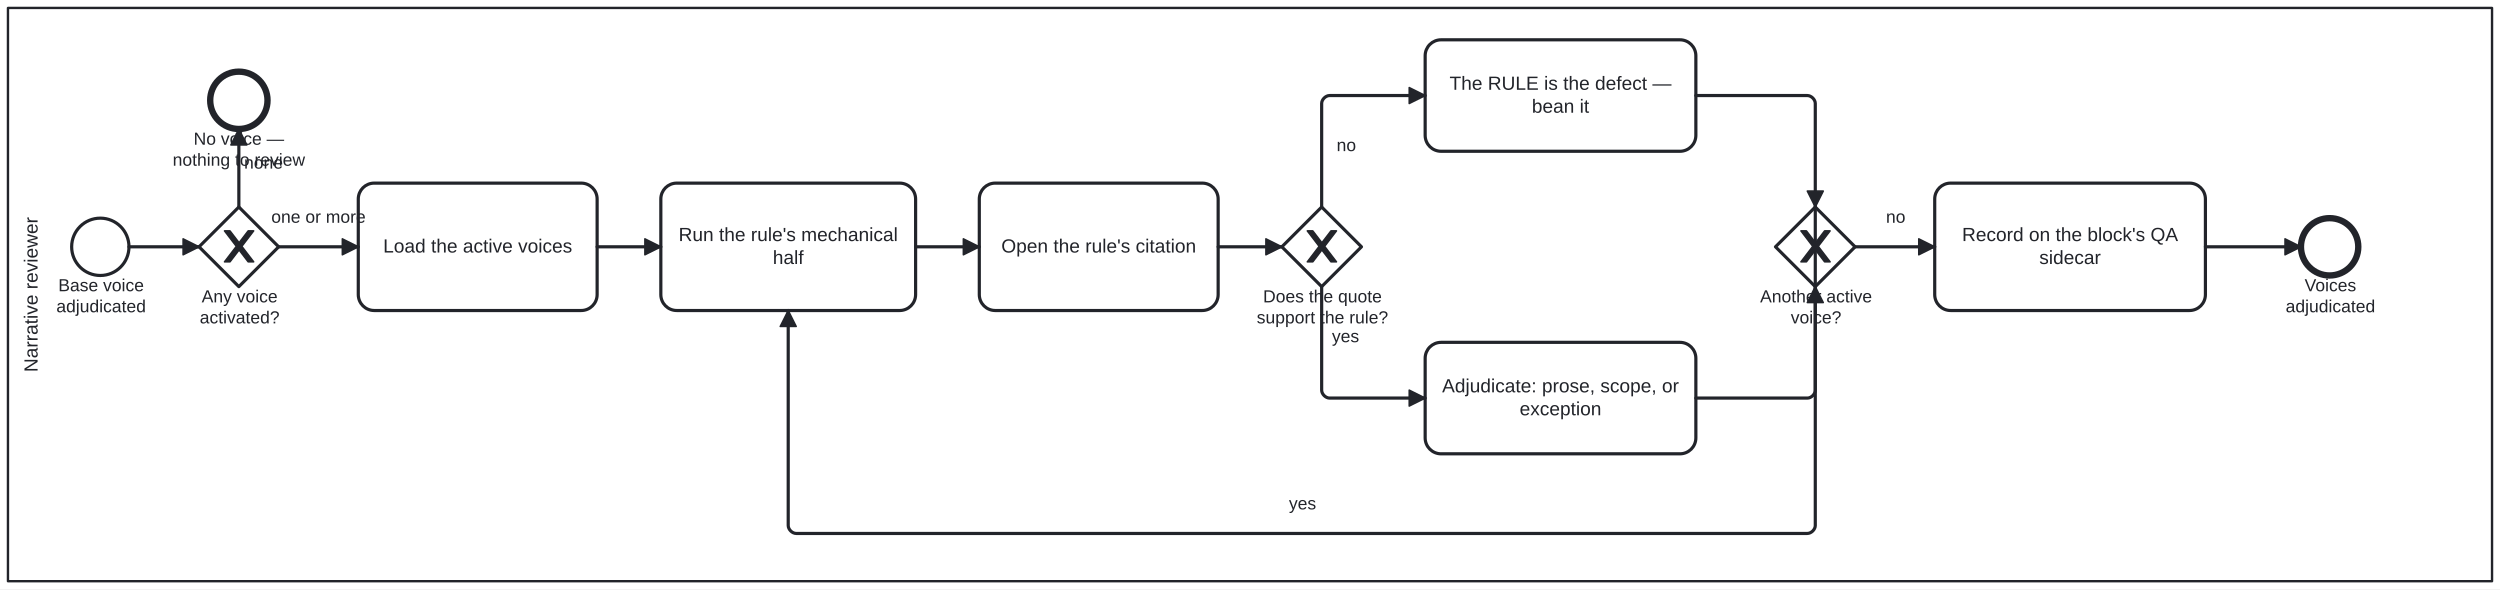
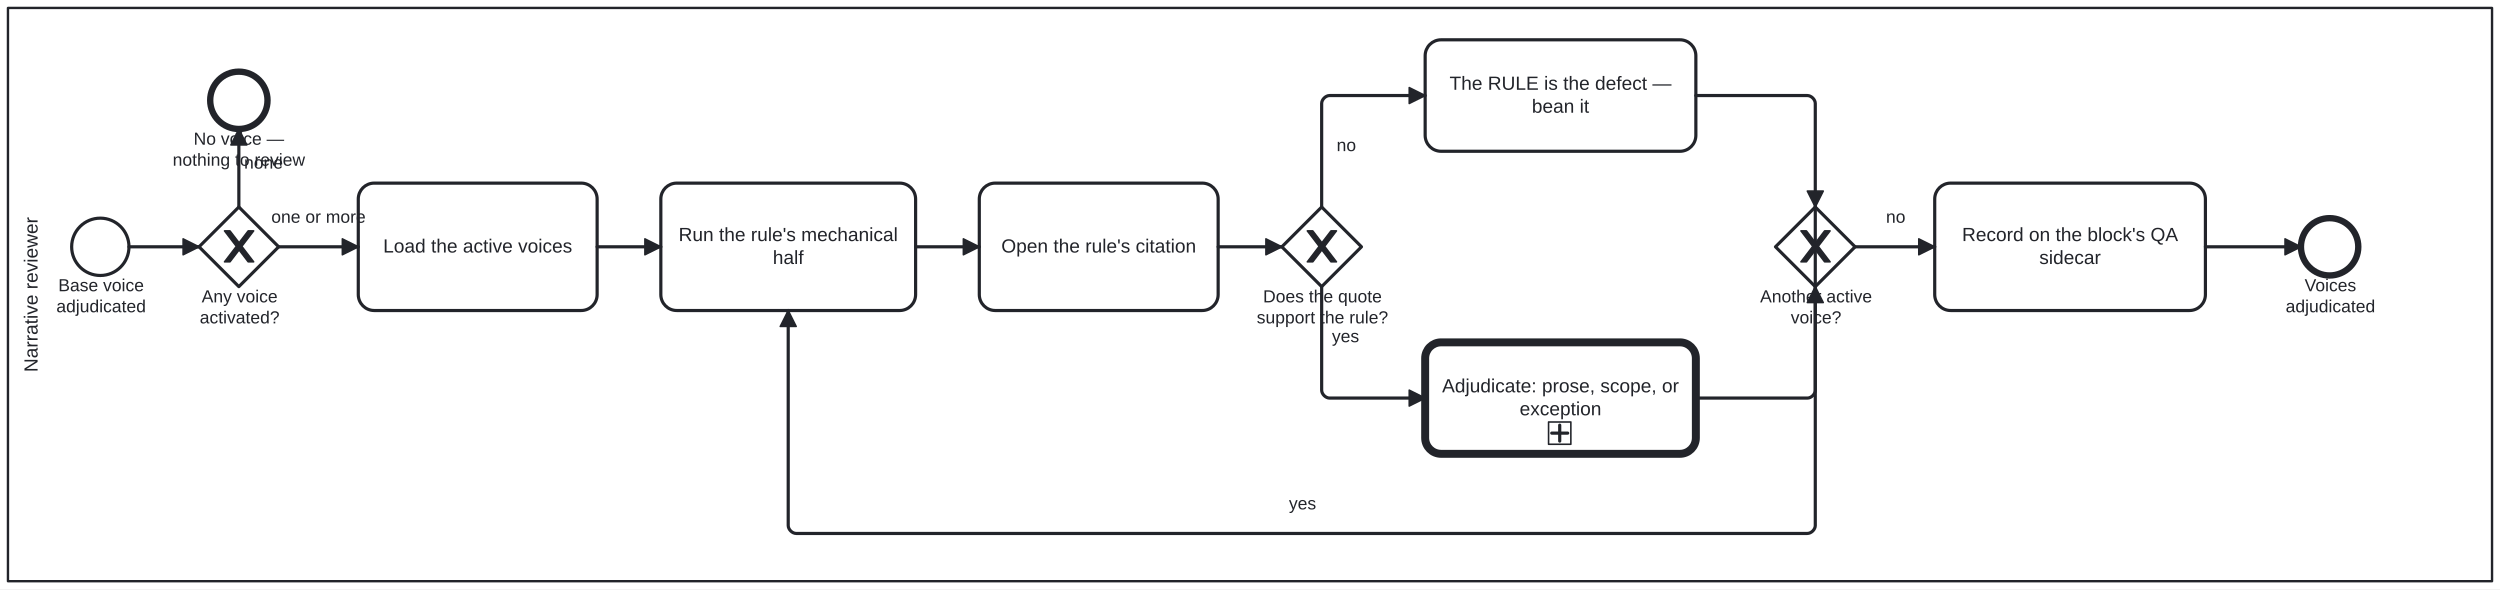
<svg xmlns="http://www.w3.org/2000/svg" width="100%" style="max-width:100%;height:auto" viewBox="155 75 1570 370" version="1.1">
  <rect x="155" y="75" width="1570" height="370" fill="#ffffff" />
  <g class="djs-group">
    <g class="djs-element djs-shape" data-element-id="Lane_NarrativeReviewer" style="display: block;" transform="matrix(1 0 0 1 160 80)">
      <g class="djs-visual">
        <rect x="0" y="0" width="1560" height="360" rx="0" ry="0" style="stroke-linecap: round; stroke-linejoin: round; stroke: rgb(34, 36, 42); stroke-width: 1.5px; fill: white; fill-opacity: 0.25;" />
        <text lineHeight="1.2" class="djs-label" style="font-family: Arial, sans-serif; font-size: 12px; font-weight: normal; fill: rgb(34, 36, 42);" transform="matrix(-1.83697e-16 -1 1 -1.83697e-16 0 360)">
          <tspan x="131.32" y="18.6">Narrative reviewer</tspan>
        </text>
      </g>
      <rect class="djs-hit djs-hit-all" x="0" y="0" width="1560" height="360" style="fill: none; stroke-opacity: 0; stroke: white; stroke-width: 15px;" />
    </g>
  </g>
  <g class="djs-group">
    <g class="djs-element djs-shape" data-element-id="Start_BaseVoiceDone" style="display: block;" transform="matrix(1 0 0 1 200 212)">
      <g class="djs-visual">
        <circle cx="18" cy="18" r="18" style="stroke-linecap: round; stroke-linejoin: round; stroke: rgb(34, 36, 42); stroke-width: 2px; fill: white; fill-opacity: 0.95;" />
      </g>
      <rect class="djs-hit djs-hit-all" x="0" y="0" width="36" height="36" style="fill: none; stroke-opacity: 0; stroke: white; stroke-width: 15px;" />
    </g>
  </g>
  <g class="djs-group">
    <g class="djs-element djs-shape" data-element-id="Start_BaseVoiceDone_label" style="display: block;" transform="matrix(1 0 0 1 190 248)">
      <g class="djs-visual">
        <text lineHeight="1.2" class="djs-label" style="font-family: Arial, sans-serif; font-size: 11px; font-weight: normal; fill: rgb(34, 36, 42);">
          <tspan x="1.596" y="9.9">Base voice</tspan>
          <tspan x="0.366" y="23.1">adjudicated</tspan>
        </text>
      </g>
      <rect class="djs-hit djs-hit-all" x="0" y="0" width="57" height="27" style="fill: none; stroke-opacity: 0; stroke: white; stroke-width: 15px;" />
    </g>
  </g>
  <g class="djs-group">
    <g class="djs-element djs-shape" data-element-id="GW_AnyActive" style="display: block;" transform="matrix(1 0 0 1 280 205)">
      <g class="djs-visual">
        <polygon points="25,0 50,25 25,50 0,25" style="stroke-linecap: round; stroke-linejoin: round; stroke: rgb(34, 36, 42); stroke-width: 2px; fill: white; fill-opacity: 0.95;" />
        <path d="m 16,15 7.429,9.714 -7.429,9.714 3.429,0 5.714,-7.464 5.714,7.464 3.429,0 -7.429,-9.714 7.429,-9.714 -3.429,0 -5.714,7.464 -5.714,-7.464 -3.429,0 z" style="fill: rgb(34, 36, 42); stroke-linecap: round; stroke-linejoin: round; stroke: rgb(34, 36, 42); stroke-width: 1px;" />
      </g>
      <rect class="djs-hit djs-hit-all" x="0" y="0" width="50" height="50" style="fill: none; stroke-opacity: 0; stroke: white; stroke-width: 15px;" />
    </g>
  </g>
  <g class="djs-group">
    <g class="djs-element djs-shape" data-element-id="GW_AnyActive_label" style="display: block;" transform="matrix(1 0 0 1 280 255)">
      <g class="djs-visual">
        <text lineHeight="1.2" class="djs-label" style="font-family: Arial, sans-serif; font-size: 11px; font-weight: normal; fill: rgb(34, 36, 42);">
          <tspan x="1.655" y="9.9">Any voice</tspan>
          <tspan x="0.428" y="23.1">activated?</tspan>
        </text>
      </g>
      <rect class="djs-hit djs-hit-all" x="0" y="0" width="51" height="27" style="fill: none; stroke-opacity: 0; stroke: white; stroke-width: 15px;" />
    </g>
  </g>
  <g class="djs-group">
    <g class="djs-element djs-shape" data-element-id="End_NoVoice" style="display: block;" transform="matrix(1 0 0 1 287 120)">
      <g class="djs-visual">
        <circle cx="18" cy="18" r="18" style="stroke-linecap: round; stroke-linejoin: round; stroke: rgb(34, 36, 42); stroke-width: 4px; fill: white; fill-opacity: 0.95;" />
      </g>
      <rect class="djs-hit djs-hit-all" x="0" y="0" width="36" height="36" style="fill: none; stroke-opacity: 0; stroke: white; stroke-width: 15px;" />
    </g>
  </g>
  <g class="djs-group">
    <g class="djs-element djs-shape" data-element-id="End_NoVoice_label" style="display: block;" transform="matrix(1 0 0 1 263 156)">
      <g class="djs-visual">
        <text lineHeight="1.2" class="djs-label" style="font-family: Arial, sans-serif; font-size: 11px; font-weight: normal; fill: rgb(34, 36, 42);">
          <tspan x="13.573" y="9.9">No voice —</tspan>
          <tspan x="0.42" y="23.1">nothing to review</tspan>
        </text>
      </g>
      <rect class="djs-hit djs-hit-all" x="0" y="0" width="84" height="27" style="fill: none; stroke-opacity: 0; stroke: white; stroke-width: 15px;" />
    </g>
  </g>
  <g class="djs-group">
    <g class="djs-element djs-shape" data-element-id="Task_LoadActive" style="display: block;" transform="matrix(1 0 0 1 380 190)">
      <g class="djs-visual">
        <rect x="0" y="0" width="150" height="80" rx="10" ry="10" style="stroke-linecap: round; stroke-linejoin: round; stroke: rgb(34, 36, 42); stroke-width: 2px; fill: white; fill-opacity: 0.95;" />
        <text lineHeight="1.2" class="djs-label" style="font-family: Arial, sans-serif; font-size: 12px; font-weight: normal; fill: rgb(34, 36, 42);">
          <tspan x="15.63" y="43.6">Load the active voices</tspan>
        </text>
      </g>
      <rect class="djs-hit djs-hit-all" x="0" y="0" width="150" height="80" style="fill: none; stroke-opacity: 0; stroke: white; stroke-width: 15px;" />
    </g>
  </g>
  <g class="djs-group">
    <g class="djs-element djs-shape" data-element-id="Task_MechanicalHalf" style="display: block;" transform="matrix(1 0 0 1 570 190)">
      <g class="djs-visual">
        <rect x="0" y="0" width="160" height="80" rx="10" ry="10" style="stroke-linecap: round; stroke-linejoin: round; stroke: rgb(34, 36, 42); stroke-width: 2px; fill: white; fill-opacity: 0.95;" />
        <text lineHeight="1.2" class="djs-label" style="font-family: Arial, sans-serif; font-size: 12px; font-weight: normal; fill: rgb(34, 36, 42);">
          <tspan x="11.152" y="36.4">Run the rule's mechanical </tspan>
          <tspan x="70.326" y="50.8">half</tspan>
        </text>
      </g>
      <rect class="djs-hit djs-hit-all" x="0" y="0" width="160" height="80" style="fill: none; stroke-opacity: 0; stroke: white; stroke-width: 15px;" />
    </g>
  </g>
  <g class="djs-group">
    <g class="djs-element djs-shape" data-element-id="Task_OpenCitation" style="display: block;" transform="matrix(1 0 0 1 770 190)">
      <g class="djs-visual">
        <rect x="0" y="0" width="150" height="80" rx="10" ry="10" style="stroke-linecap: round; stroke-linejoin: round; stroke: rgb(34, 36, 42); stroke-width: 2px; fill: white; fill-opacity: 0.95;" />
        <text lineHeight="1.2" class="djs-label" style="font-family: Arial, sans-serif; font-size: 12px; font-weight: normal; fill: rgb(34, 36, 42);">
          <tspan x="13.819" y="43.6">Open the rule's citation</tspan>
        </text>
      </g>
      <rect class="djs-hit djs-hit-all" x="0" y="0" width="150" height="80" style="fill: none; stroke-opacity: 0; stroke: white; stroke-width: 15px;" />
    </g>
  </g>
  <g class="djs-group">
    <g class="djs-element djs-shape" data-element-id="GW_QuoteSupports" style="display: block;" transform="matrix(1 0 0 1 960 205)">
      <g class="djs-visual">
        <polygon points="25,0 50,25 25,50 0,25" style="stroke-linecap: round; stroke-linejoin: round; stroke: rgb(34, 36, 42); stroke-width: 2px; fill: white; fill-opacity: 0.95;" />
        <path d="m 16,15 7.429,9.714 -7.429,9.714 3.429,0 5.714,-7.464 5.714,7.464 3.429,0 -7.429,-9.714 7.429,-9.714 -3.429,0 -5.714,7.464 -5.714,-7.464 -3.429,0 z" style="fill: rgb(34, 36, 42); stroke-linecap: round; stroke-linejoin: round; stroke: rgb(34, 36, 42); stroke-width: 1px;" />
      </g>
      <rect class="djs-hit djs-hit-all" x="0" y="0" width="50" height="50" style="fill: none; stroke-opacity: 0; stroke: white; stroke-width: 15px;" />
    </g>
  </g>
  <g class="djs-group">
    <g class="djs-element djs-shape" data-element-id="GW_QuoteSupports_label" style="display: block;" transform="matrix(1 0 0 1 944 255)">
      <g class="djs-visual">
        <text lineHeight="1.2" class="djs-label" style="font-family: Arial, sans-serif; font-size: 11px; font-weight: normal; fill: rgb(34, 36, 42);">
          <tspan x="4.195" y="9.9">Does the quote</tspan>
          <tspan x="0.223" y="23.1">support the rule?</tspan>
        </text>
      </g>
      <rect class="djs-hit djs-hit-all" x="0" y="0" width="83" height="27" style="fill: none; stroke-opacity: 0; stroke: white; stroke-width: 15px;" />
    </g>
  </g>
  <g class="djs-group">
    <g class="djs-element djs-shape" data-element-id="Task_RuleIsWrong" style="display: block;" transform="matrix(1 0 0 1 1050 100)">
      <g class="djs-visual">
        <rect x="0" y="0" width="170" height="70" rx="10" ry="10" style="stroke-linecap: round; stroke-linejoin: round; stroke: rgb(34, 36, 42); stroke-width: 2px; fill: white; fill-opacity: 0.95;" />
        <text lineHeight="1.2" class="djs-label" style="font-family: Arial, sans-serif; font-size: 12px; font-weight: normal; fill: rgb(34, 36, 42);">
          <tspan x="15.303" y="31.4">The RULE is the defect — </tspan>
          <tspan x="66.985" y="45.8">bean it</tspan>
        </text>
      </g>
      <rect class="djs-hit djs-hit-all" x="0" y="0" width="170" height="70" style="fill: none; stroke-opacity: 0; stroke: white; stroke-width: 15px;" />
    </g>
  </g>
  <g class="djs-group">
-     <g class="djs-element djs-shape" data-element-id="Task_Adjudicate" style="display: block;" transform="matrix(1 0 0 1 1050 290)">
-       <g class="djs-visual">
-         <rect x="0" y="0" width="170" height="70" rx="10" ry="10" style="stroke-linecap: round; stroke-linejoin: round; stroke: rgb(34, 36, 42); stroke-width: 2px; fill: white; fill-opacity: 0.95;" />
-         <text lineHeight="1.2" class="djs-label" style="font-family: Arial, sans-serif; font-size: 12px; font-weight: normal; fill: rgb(34, 36, 42);">
-           <tspan x="10.624" y="31.4">Adjudicate: prose, scope, or </tspan>
-           <tspan x="59.315" y="45.8">exception</tspan>
-         </text>
-       </g>
-       <rect class="djs-hit djs-hit-all" x="0" y="0" width="170" height="70" style="fill: none; stroke-opacity: 0; stroke: white; stroke-width: 15px;" />
-     </g>
+     <a class="fa-subprocess-link" href="assets/img/workflows/criterion-adjudication.svg" target="_top">
+       <g class="djs-element djs-shape" data-element-id="Task_Adjudicate" style="display: block;" transform="matrix(1 0 0 1 1050 290)">
+         <g class="djs-visual">
+           <rect x="0" y="0" width="170" height="70" rx="10" ry="10" style="stroke-linecap: round; stroke-linejoin: round; stroke: rgb(34, 36, 42); stroke-width: 5px; fill: white; fill-opacity: 0.95;" />
+           <text lineHeight="1.2" class="djs-label" style="font-family: Arial, sans-serif; font-size: 12px; font-weight: normal; fill: rgb(34, 36, 42);">
+             <tspan x="10.624" y="31.4">Adjudicate: prose, scope, or </tspan>
+             <tspan x="59.315" y="45.8">exception</tspan>
+           </text>
+           <rect x="0" y="0" width="14" height="14" rx="0" ry="0" style="stroke-linecap: round; stroke-linejoin: round; stroke: rgb(34, 36, 42); stroke-width: 1px; fill: white;" transform="matrix(1 0 0 1 77.5 50)" />
+           <path data-marker="sub-process" d="m77.5,50 m 7,2 l 0,10 m -5,-5 l 10,0" style="fill: white; stroke-linecap: round; stroke-linejoin: round; stroke: rgb(34, 36, 42); stroke-width: 2px;" />
+         </g>
+         <rect class="djs-hit djs-hit-all" x="0" y="0" width="170" height="70" style="fill: none; stroke-opacity: 0; stroke: white; stroke-width: 15px;" />
+       </g>
+     </a>
  </g>
  <g class="djs-group">
    <g class="djs-element djs-shape" data-element-id="GW_MoreVoices" style="display: block;" transform="matrix(1 0 0 1 1270 205)">
      <g class="djs-visual">
        <polygon points="25,0 50,25 25,50 0,25" style="stroke-linecap: round; stroke-linejoin: round; stroke: rgb(34, 36, 42); stroke-width: 2px; fill: white; fill-opacity: 0.95;" />
        <path d="m 16,15 7.429,9.714 -7.429,9.714 3.429,0 5.714,-7.464 5.714,7.464 3.429,0 -7.429,-9.714 7.429,-9.714 -3.429,0 -5.714,7.464 -5.714,-7.464 -3.429,0 z" style="fill: rgb(34, 36, 42); stroke-linecap: round; stroke-linejoin: round; stroke: rgb(34, 36, 42); stroke-width: 1px;" />
      </g>
      <rect class="djs-hit djs-hit-all" x="0" y="0" width="50" height="50" style="fill: none; stroke-opacity: 0; stroke: white; stroke-width: 15px;" />
    </g>
  </g>
  <g class="djs-group">
    <g class="djs-element djs-shape" data-element-id="GW_MoreVoices_label" style="display: block;" transform="matrix(1 0 0 1 1260 255)">
      <g class="djs-visual">
        <text lineHeight="1.2" class="djs-label" style="font-family: Arial, sans-serif; font-size: 11px; font-weight: normal; fill: rgb(34, 36, 42);">
          <tspan x="0.341" y="9.9">Another active</tspan>
          <tspan x="19.602" y="23.1">voice?</tspan>
        </text>
      </g>
      <rect class="djs-hit djs-hit-all" x="0" y="0" width="71" height="27" style="fill: none; stroke-opacity: 0; stroke: white; stroke-width: 15px;" />
    </g>
  </g>
  <g class="djs-group">
    <g class="djs-element djs-shape" data-element-id="Task_RecordOnSidecar" style="display: block;" transform="matrix(1 0 0 1 1370 190)">
      <g class="djs-visual">
        <rect x="0" y="0" width="170" height="80" rx="10" ry="10" style="stroke-linecap: round; stroke-linejoin: round; stroke: rgb(34, 36, 42); stroke-width: 2px; fill: white; fill-opacity: 0.95;" />
        <text lineHeight="1.2" class="djs-label" style="font-family: Arial, sans-serif; font-size: 12px; font-weight: normal; fill: rgb(34, 36, 42);">
          <tspan x="17.154" y="36.4">Record on the block's QA </tspan>
          <tspan x="65.658" y="50.8">sidecar</tspan>
        </text>
      </g>
      <rect class="djs-hit djs-hit-all" x="0" y="0" width="170" height="80" style="fill: none; stroke-opacity: 0; stroke: white; stroke-width: 15px;" />
    </g>
  </g>
  <g class="djs-group">
    <g class="djs-element djs-shape" data-element-id="End_VoiceReviewed" style="display: block;" transform="matrix(1 0 0 1 1600 212)">
      <g class="djs-visual">
        <circle cx="18" cy="18" r="18" style="stroke-linecap: round; stroke-linejoin: round; stroke: rgb(34, 36, 42); stroke-width: 4px; fill: white; fill-opacity: 0.95;" />
      </g>
      <rect class="djs-hit djs-hit-all" x="0" y="0" width="36" height="36" style="fill: none; stroke-opacity: 0; stroke: white; stroke-width: 15px;" />
    </g>
  </g>
  <g class="djs-group">
    <g class="djs-element djs-shape" data-element-id="End_VoiceReviewed_label" style="display: block;" transform="matrix(1 0 0 1 1590 248)">
      <g class="djs-visual">
        <text lineHeight="1.2" class="djs-label" style="font-family: Arial, sans-serif; font-size: 11px; font-weight: normal; fill: rgb(34, 36, 42);">
          <tspan x="12.295" y="9.9">Voices</tspan>
          <tspan x="0.366" y="23.1">adjudicated</tspan>
        </text>
      </g>
      <rect class="djs-hit djs-hit-all" x="0" y="0" width="57" height="27" style="fill: none; stroke-opacity: 0; stroke: white; stroke-width: 15px;" />
    </g>
  </g>
  <g class="djs-group">
    <g class="djs-element djs-connection" data-element-id="F_V1" style="display: block;">
      <g class="djs-visual">
        <defs>
          <marker id="folio-marker-1" viewBox="0 0 20 20" refX="11" refY="10" markerWidth="10" markerHeight="10" orient="auto">
            <path d="M 1 5 L 11 10 L 1 15 Z" style="stroke-linecap: round; stroke-linejoin: round; stroke: rgb(34, 36, 42); stroke-width: 1px; fill: rgb(34, 36, 42);" />
          </marker>
        </defs>
        <path data-corner-radius="5" style="fill: none; stroke-linecap: round; stroke-linejoin: round; stroke: rgb(34, 36, 42); stroke-width: 2px; marker-end: url('#folio-marker-1');" d="M236,230L280,230" />
      </g>
      <path d="M236,230L280,230" class="djs-hit djs-hit-stroke" style="fill: none; stroke-opacity: 0; stroke: white; stroke-width: 15px;" />
    </g>
  </g>
  <g class="djs-group">
    <g class="djs-element djs-connection" data-element-id="F_V2" style="display: block;">
      <g class="djs-visual">
        <defs>
          <marker id="folio-marker-2" viewBox="0 0 20 20" refX="11" refY="10" markerWidth="10" markerHeight="10" orient="auto">
            <path d="M 1 5 L 11 10 L 1 15 Z" style="stroke-linecap: round; stroke-linejoin: round; stroke: rgb(34, 36, 42); stroke-width: 1px; fill: rgb(34, 36, 42);" />
          </marker>
        </defs>
        <path data-corner-radius="5" style="fill: none; stroke-linecap: round; stroke-linejoin: round; stroke: rgb(34, 36, 42); stroke-width: 2px; marker-end: url('#folio-marker-2');" d="M305,205L305,156" />
      </g>
      <path d="M305,205L305,156" class="djs-hit djs-hit-stroke" style="fill: none; stroke-opacity: 0; stroke: white; stroke-width: 15px;" />
    </g>
  </g>
  <g class="djs-group">
    <g class="djs-element djs-shape" data-element-id="F_V2_label" style="display: block;" transform="matrix(1 0 0 1 308 171)">
      <g class="djs-visual">
        <text lineHeight="1.2" class="djs-label" style="font-family: Arial, sans-serif; font-size: 11px; font-weight: normal; fill: rgb(34, 36, 42);">
          <tspan x="0.265" y="9.9">none</tspan>
        </text>
      </g>
      <rect class="djs-hit djs-hit-all" x="0" y="0" width="25" height="14" style="fill: none; stroke-opacity: 0; stroke: white; stroke-width: 15px;" />
    </g>
  </g>
  <g class="djs-group">
    <g class="djs-element djs-connection" data-element-id="F_V3" style="display: block;">
      <g class="djs-visual">
        <defs>
          <marker id="folio-marker-3" viewBox="0 0 20 20" refX="11" refY="10" markerWidth="10" markerHeight="10" orient="auto">
            <path d="M 1 5 L 11 10 L 1 15 Z" style="stroke-linecap: round; stroke-linejoin: round; stroke: rgb(34, 36, 42); stroke-width: 1px; fill: rgb(34, 36, 42);" />
          </marker>
        </defs>
        <path data-corner-radius="5" style="fill: none; stroke-linecap: round; stroke-linejoin: round; stroke: rgb(34, 36, 42); stroke-width: 2px; marker-end: url('#folio-marker-3');" d="M330,230L380,230" />
      </g>
      <path d="M330,230L380,230" class="djs-hit djs-hit-stroke" style="fill: none; stroke-opacity: 0; stroke: white; stroke-width: 15px;" />
    </g>
  </g>
  <g class="djs-group">
    <g class="djs-element djs-shape" data-element-id="F_V3_label" style="display: block;" transform="matrix(1 0 0 1 325 205)">
      <g class="djs-visual">
        <text lineHeight="1.2" class="djs-label" style="font-family: Arial, sans-serif; font-size: 11px; font-weight: normal; fill: rgb(34, 36, 42);">
          <tspan x="0.346" y="9.9">one or more</tspan>
        </text>
      </g>
      <rect class="djs-hit djs-hit-all" x="0" y="0" width="60" height="14" style="fill: none; stroke-opacity: 0; stroke: white; stroke-width: 15px;" />
    </g>
  </g>
  <g class="djs-group">
    <g class="djs-element djs-connection" data-element-id="F_V4" style="display: block;">
      <g class="djs-visual">
        <defs>
          <marker id="folio-marker-4" viewBox="0 0 20 20" refX="11" refY="10" markerWidth="10" markerHeight="10" orient="auto">
            <path d="M 1 5 L 11 10 L 1 15 Z" style="stroke-linecap: round; stroke-linejoin: round; stroke: rgb(34, 36, 42); stroke-width: 1px; fill: rgb(34, 36, 42);" />
          </marker>
        </defs>
        <path data-corner-radius="5" style="fill: none; stroke-linecap: round; stroke-linejoin: round; stroke: rgb(34, 36, 42); stroke-width: 2px; marker-end: url('#folio-marker-4');" d="M530,230L570,230" />
      </g>
      <path d="M530,230L570,230" class="djs-hit djs-hit-stroke" style="fill: none; stroke-opacity: 0; stroke: white; stroke-width: 15px;" />
    </g>
  </g>
  <g class="djs-group">
    <g class="djs-element djs-connection" data-element-id="F_V5" style="display: block;">
      <g class="djs-visual">
        <defs>
          <marker id="folio-marker-5" viewBox="0 0 20 20" refX="11" refY="10" markerWidth="10" markerHeight="10" orient="auto">
            <path d="M 1 5 L 11 10 L 1 15 Z" style="stroke-linecap: round; stroke-linejoin: round; stroke: rgb(34, 36, 42); stroke-width: 1px; fill: rgb(34, 36, 42);" />
          </marker>
        </defs>
        <path data-corner-radius="5" style="fill: none; stroke-linecap: round; stroke-linejoin: round; stroke: rgb(34, 36, 42); stroke-width: 2px; marker-end: url('#folio-marker-5');" d="M730,230L770,230" />
      </g>
      <path d="M730,230L770,230" class="djs-hit djs-hit-stroke" style="fill: none; stroke-opacity: 0; stroke: white; stroke-width: 15px;" />
    </g>
  </g>
  <g class="djs-group">
    <g class="djs-element djs-connection" data-element-id="F_V6" style="display: block;">
      <g class="djs-visual">
        <defs>
          <marker id="folio-marker-6" viewBox="0 0 20 20" refX="11" refY="10" markerWidth="10" markerHeight="10" orient="auto">
            <path d="M 1 5 L 11 10 L 1 15 Z" style="stroke-linecap: round; stroke-linejoin: round; stroke: rgb(34, 36, 42); stroke-width: 1px; fill: rgb(34, 36, 42);" />
          </marker>
        </defs>
        <path data-corner-radius="5" style="fill: none; stroke-linecap: round; stroke-linejoin: round; stroke: rgb(34, 36, 42); stroke-width: 2px; marker-end: url('#folio-marker-6');" d="M920,230L960,230" />
      </g>
      <path d="M920,230L960,230" class="djs-hit djs-hit-stroke" style="fill: none; stroke-opacity: 0; stroke: white; stroke-width: 15px;" />
    </g>
  </g>
  <g class="djs-group">
    <g class="djs-element djs-connection" data-element-id="F_V7" style="display: block;">
      <g class="djs-visual">
        <defs>
          <marker id="folio-marker-7" viewBox="0 0 20 20" refX="11" refY="10" markerWidth="10" markerHeight="10" orient="auto">
            <path d="M 1 5 L 11 10 L 1 15 Z" style="stroke-linecap: round; stroke-linejoin: round; stroke: rgb(34, 36, 42); stroke-width: 1px; fill: rgb(34, 36, 42);" />
          </marker>
        </defs>
        <path data-corner-radius="5" style="fill: none; stroke-linecap: round; stroke-linejoin: round; stroke: rgb(34, 36, 42); stroke-width: 2px; marker-end: url('#folio-marker-7');" d="M985,205L985,140C985,137.5,987.5,135,990,135L1050,135" />
      </g>
      <path d="M985,205L985,135L1050,135" class="djs-hit djs-hit-stroke" style="fill: none; stroke-opacity: 0; stroke: white; stroke-width: 15px;" />
    </g>
  </g>
  <g class="djs-group">
    <g class="djs-element djs-shape" data-element-id="F_V7_label" style="display: block;" transform="matrix(1 0 0 1 994 160)">
      <g class="djs-visual">
        <text lineHeight="1.2" class="djs-label" style="font-family: Arial, sans-serif; font-size: 11px; font-weight: normal; fill: rgb(34, 36, 42);">
          <tspan x="0.382" y="9.9">no</tspan>
        </text>
      </g>
      <rect class="djs-hit djs-hit-all" x="0" y="0" width="13" height="14" style="fill: none; stroke-opacity: 0; stroke: white; stroke-width: 15px;" />
    </g>
  </g>
  <g class="djs-group">
    <g class="djs-element djs-connection" data-element-id="F_V8" style="display: block;">
      <g class="djs-visual">
        <defs>
          <marker id="folio-marker-8" viewBox="0 0 20 20" refX="11" refY="10" markerWidth="10" markerHeight="10" orient="auto">
            <path d="M 1 5 L 11 10 L 1 15 Z" style="stroke-linecap: round; stroke-linejoin: round; stroke: rgb(34, 36, 42); stroke-width: 1px; fill: rgb(34, 36, 42);" />
          </marker>
        </defs>
        <path data-corner-radius="5" style="fill: none; stroke-linecap: round; stroke-linejoin: round; stroke: rgb(34, 36, 42); stroke-width: 2px; marker-end: url('#folio-marker-8');" d="M985,255L985,320C985,322.5,987.5,325,990,325L1050,325" />
      </g>
      <path d="M985,255L985,325L1050,325" class="djs-hit djs-hit-stroke" style="fill: none; stroke-opacity: 0; stroke: white; stroke-width: 15px;" />
    </g>
  </g>
  <g class="djs-group">
    <g class="djs-element djs-shape" data-element-id="F_V8_label" style="display: block;" transform="matrix(1 0 0 1 991 280)">
      <g class="djs-visual">
        <text lineHeight="1.2" class="djs-label" style="font-family: Arial, sans-serif; font-size: 11px; font-weight: normal; fill: rgb(34, 36, 42);">
          <tspan x="0.441" y="9.9">yes</tspan>
        </text>
      </g>
      <rect class="djs-hit djs-hit-all" x="0" y="0" width="18" height="14" style="fill: none; stroke-opacity: 0; stroke: white; stroke-width: 15px;" />
    </g>
  </g>
  <g class="djs-group">
    <g class="djs-element djs-connection" data-element-id="F_V9" style="display: block;">
      <g class="djs-visual">
        <defs>
          <marker id="folio-marker-9" viewBox="0 0 20 20" refX="11" refY="10" markerWidth="10" markerHeight="10" orient="auto">
            <path d="M 1 5 L 11 10 L 1 15 Z" style="stroke-linecap: round; stroke-linejoin: round; stroke: rgb(34, 36, 42); stroke-width: 1px; fill: rgb(34, 36, 42);" />
          </marker>
        </defs>
        <path data-corner-radius="5" style="fill: none; stroke-linecap: round; stroke-linejoin: round; stroke: rgb(34, 36, 42); stroke-width: 2px; marker-end: url('#folio-marker-9');" d="M1220,135L1290,135C1292.5,135,1295,137.5,1295,140L1295,205" />
      </g>
      <path d="M1220,135L1295,135L1295,205" class="djs-hit djs-hit-stroke" style="fill: none; stroke-opacity: 0; stroke: white; stroke-width: 15px;" />
    </g>
  </g>
  <g class="djs-group">
    <g class="djs-element djs-connection" data-element-id="F_V10" style="display: block;">
      <g class="djs-visual">
        <defs>
          <marker id="folio-marker-10" viewBox="0 0 20 20" refX="11" refY="10" markerWidth="10" markerHeight="10" orient="auto">
            <path d="M 1 5 L 11 10 L 1 15 Z" style="stroke-linecap: round; stroke-linejoin: round; stroke: rgb(34, 36, 42); stroke-width: 1px; fill: rgb(34, 36, 42);" />
          </marker>
        </defs>
        <path data-corner-radius="5" style="fill: none; stroke-linecap: round; stroke-linejoin: round; stroke: rgb(34, 36, 42); stroke-width: 2px; marker-end: url('#folio-marker-10');" d="M1220,325L1290,325C1292.5,325,1295,322.5,1295,320L1295,255" />
      </g>
      <path d="M1220,325L1295,325L1295,255" class="djs-hit djs-hit-stroke" style="fill: none; stroke-opacity: 0; stroke: white; stroke-width: 15px;" />
    </g>
  </g>
  <g class="djs-group">
    <g class="djs-element djs-connection" data-element-id="F_V11" style="display: block;">
      <g class="djs-visual">
        <defs>
          <marker id="folio-marker-11" viewBox="0 0 20 20" refX="11" refY="10" markerWidth="10" markerHeight="10" orient="auto">
            <path d="M 1 5 L 11 10 L 1 15 Z" style="stroke-linecap: round; stroke-linejoin: round; stroke: rgb(34, 36, 42); stroke-width: 1px; fill: rgb(34, 36, 42);" />
          </marker>
        </defs>
        <path data-corner-radius="5" style="fill: none; stroke-linecap: round; stroke-linejoin: round; stroke: rgb(34, 36, 42); stroke-width: 2px; marker-end: url('#folio-marker-11');" d="M1295,205L1295,405C1295,407.5,1292.5,410,1290,410L655,410C652.5,410,650,407.5,650,405L650,270" />
      </g>
      <path d="M1295,205L1295,410L650,410L650,270" class="djs-hit djs-hit-stroke" style="fill: none; stroke-opacity: 0; stroke: white; stroke-width: 15px;" />
    </g>
  </g>
  <g class="djs-group">
    <g class="djs-element djs-shape" data-element-id="F_V11_label" style="display: block;" transform="matrix(1 0 0 1 964 385)">
      <g class="djs-visual">
        <text lineHeight="1.2" class="djs-label" style="font-family: Arial, sans-serif; font-size: 11px; font-weight: normal; fill: rgb(34, 36, 42);">
          <tspan x="0.441" y="9.9">yes</tspan>
        </text>
      </g>
      <rect class="djs-hit djs-hit-all" x="0" y="0" width="18" height="14" style="fill: none; stroke-opacity: 0; stroke: white; stroke-width: 15px;" />
    </g>
  </g>
  <g class="djs-group">
    <g class="djs-element djs-connection" data-element-id="F_V12" style="display: block;">
      <g class="djs-visual">
        <defs>
          <marker id="folio-marker-12" viewBox="0 0 20 20" refX="11" refY="10" markerWidth="10" markerHeight="10" orient="auto">
            <path d="M 1 5 L 11 10 L 1 15 Z" style="stroke-linecap: round; stroke-linejoin: round; stroke: rgb(34, 36, 42); stroke-width: 1px; fill: rgb(34, 36, 42);" />
          </marker>
        </defs>
        <path data-corner-radius="5" style="fill: none; stroke-linecap: round; stroke-linejoin: round; stroke: rgb(34, 36, 42); stroke-width: 2px; marker-end: url('#folio-marker-12');" d="M1320,230L1370,230" />
      </g>
      <path d="M1320,230L1370,230" class="djs-hit djs-hit-stroke" style="fill: none; stroke-opacity: 0; stroke: white; stroke-width: 15px;" />
    </g>
  </g>
  <g class="djs-group">
    <g class="djs-element djs-shape" data-element-id="F_V12_label" style="display: block;" transform="matrix(1 0 0 1 1339 205)">
      <g class="djs-visual">
        <text lineHeight="1.2" class="djs-label" style="font-family: Arial, sans-serif; font-size: 11px; font-weight: normal; fill: rgb(34, 36, 42);">
          <tspan x="0.382" y="9.9">no</tspan>
        </text>
      </g>
      <rect class="djs-hit djs-hit-all" x="0" y="0" width="13" height="14" style="fill: none; stroke-opacity: 0; stroke: white; stroke-width: 15px;" />
    </g>
  </g>
  <g class="djs-group">
    <g class="djs-element djs-connection" data-element-id="F_V13" style="display: block;">
      <g class="djs-visual">
        <defs>
          <marker id="folio-marker-13" viewBox="0 0 20 20" refX="11" refY="10" markerWidth="10" markerHeight="10" orient="auto">
            <path d="M 1 5 L 11 10 L 1 15 Z" style="stroke-linecap: round; stroke-linejoin: round; stroke: rgb(34, 36, 42); stroke-width: 1px; fill: rgb(34, 36, 42);" />
          </marker>
        </defs>
        <path data-corner-radius="5" style="fill: none; stroke-linecap: round; stroke-linejoin: round; stroke: rgb(34, 36, 42); stroke-width: 2px; marker-end: url('#folio-marker-13');" d="M1540,230L1600,230" />
      </g>
      <path d="M1540,230L1600,230" class="djs-hit djs-hit-stroke" style="fill: none; stroke-opacity: 0; stroke: white; stroke-width: 15px;" />
    </g>
  </g>
</svg>
